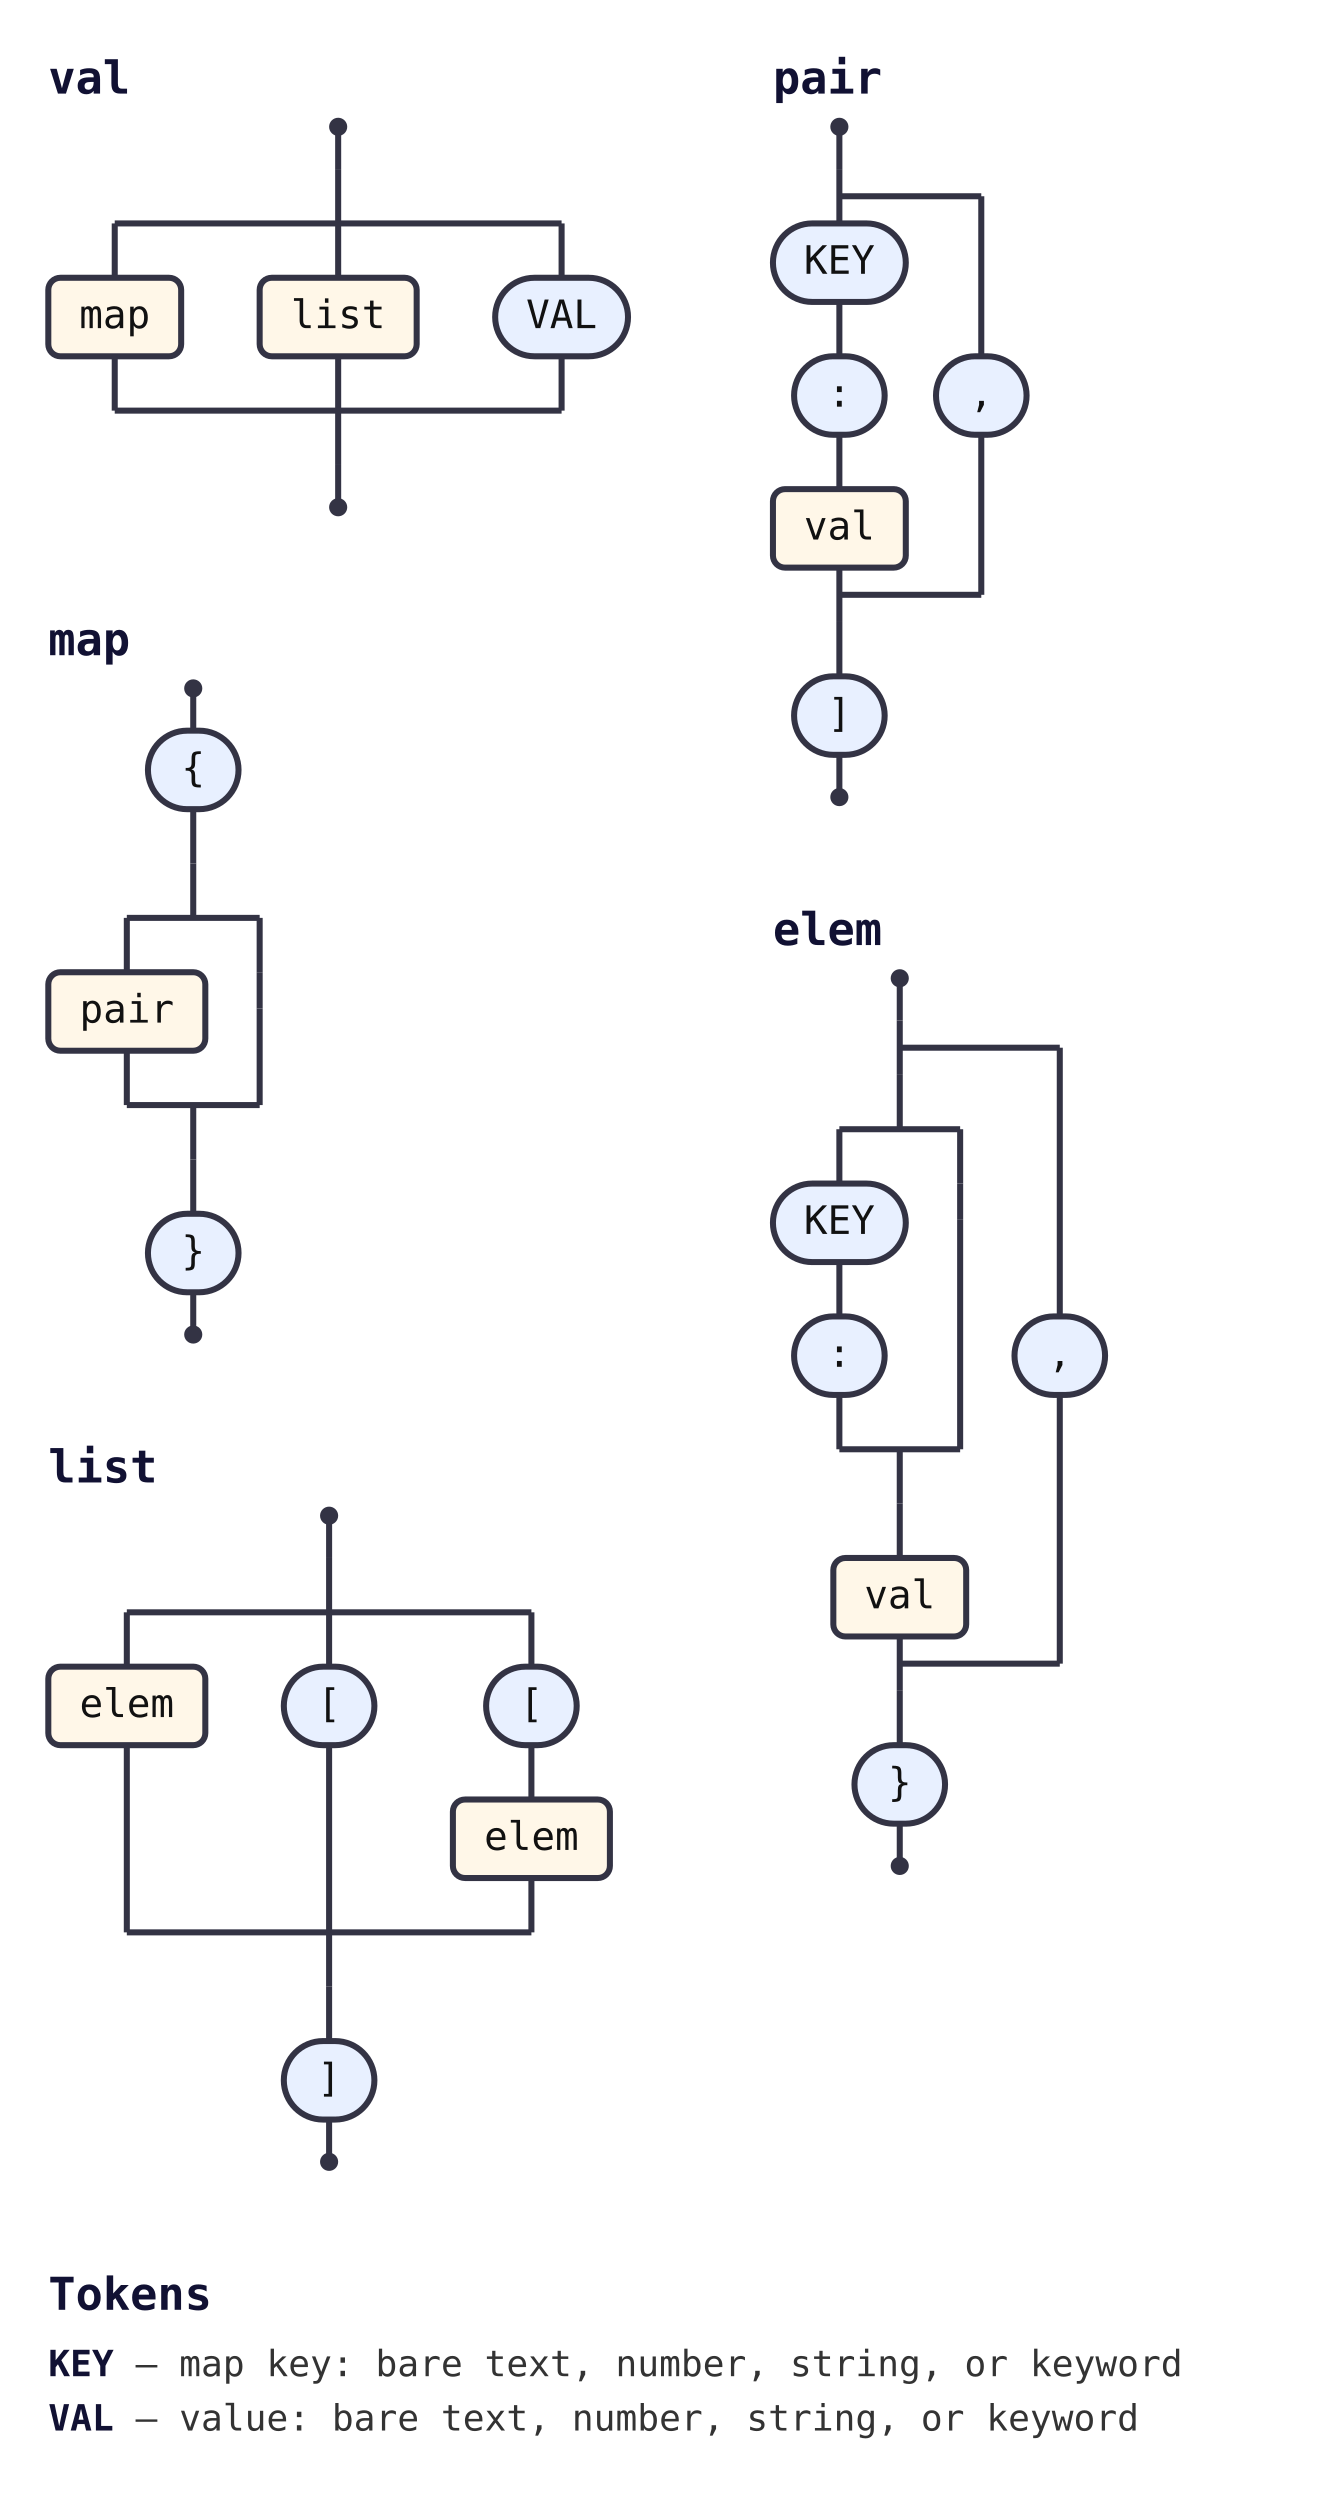
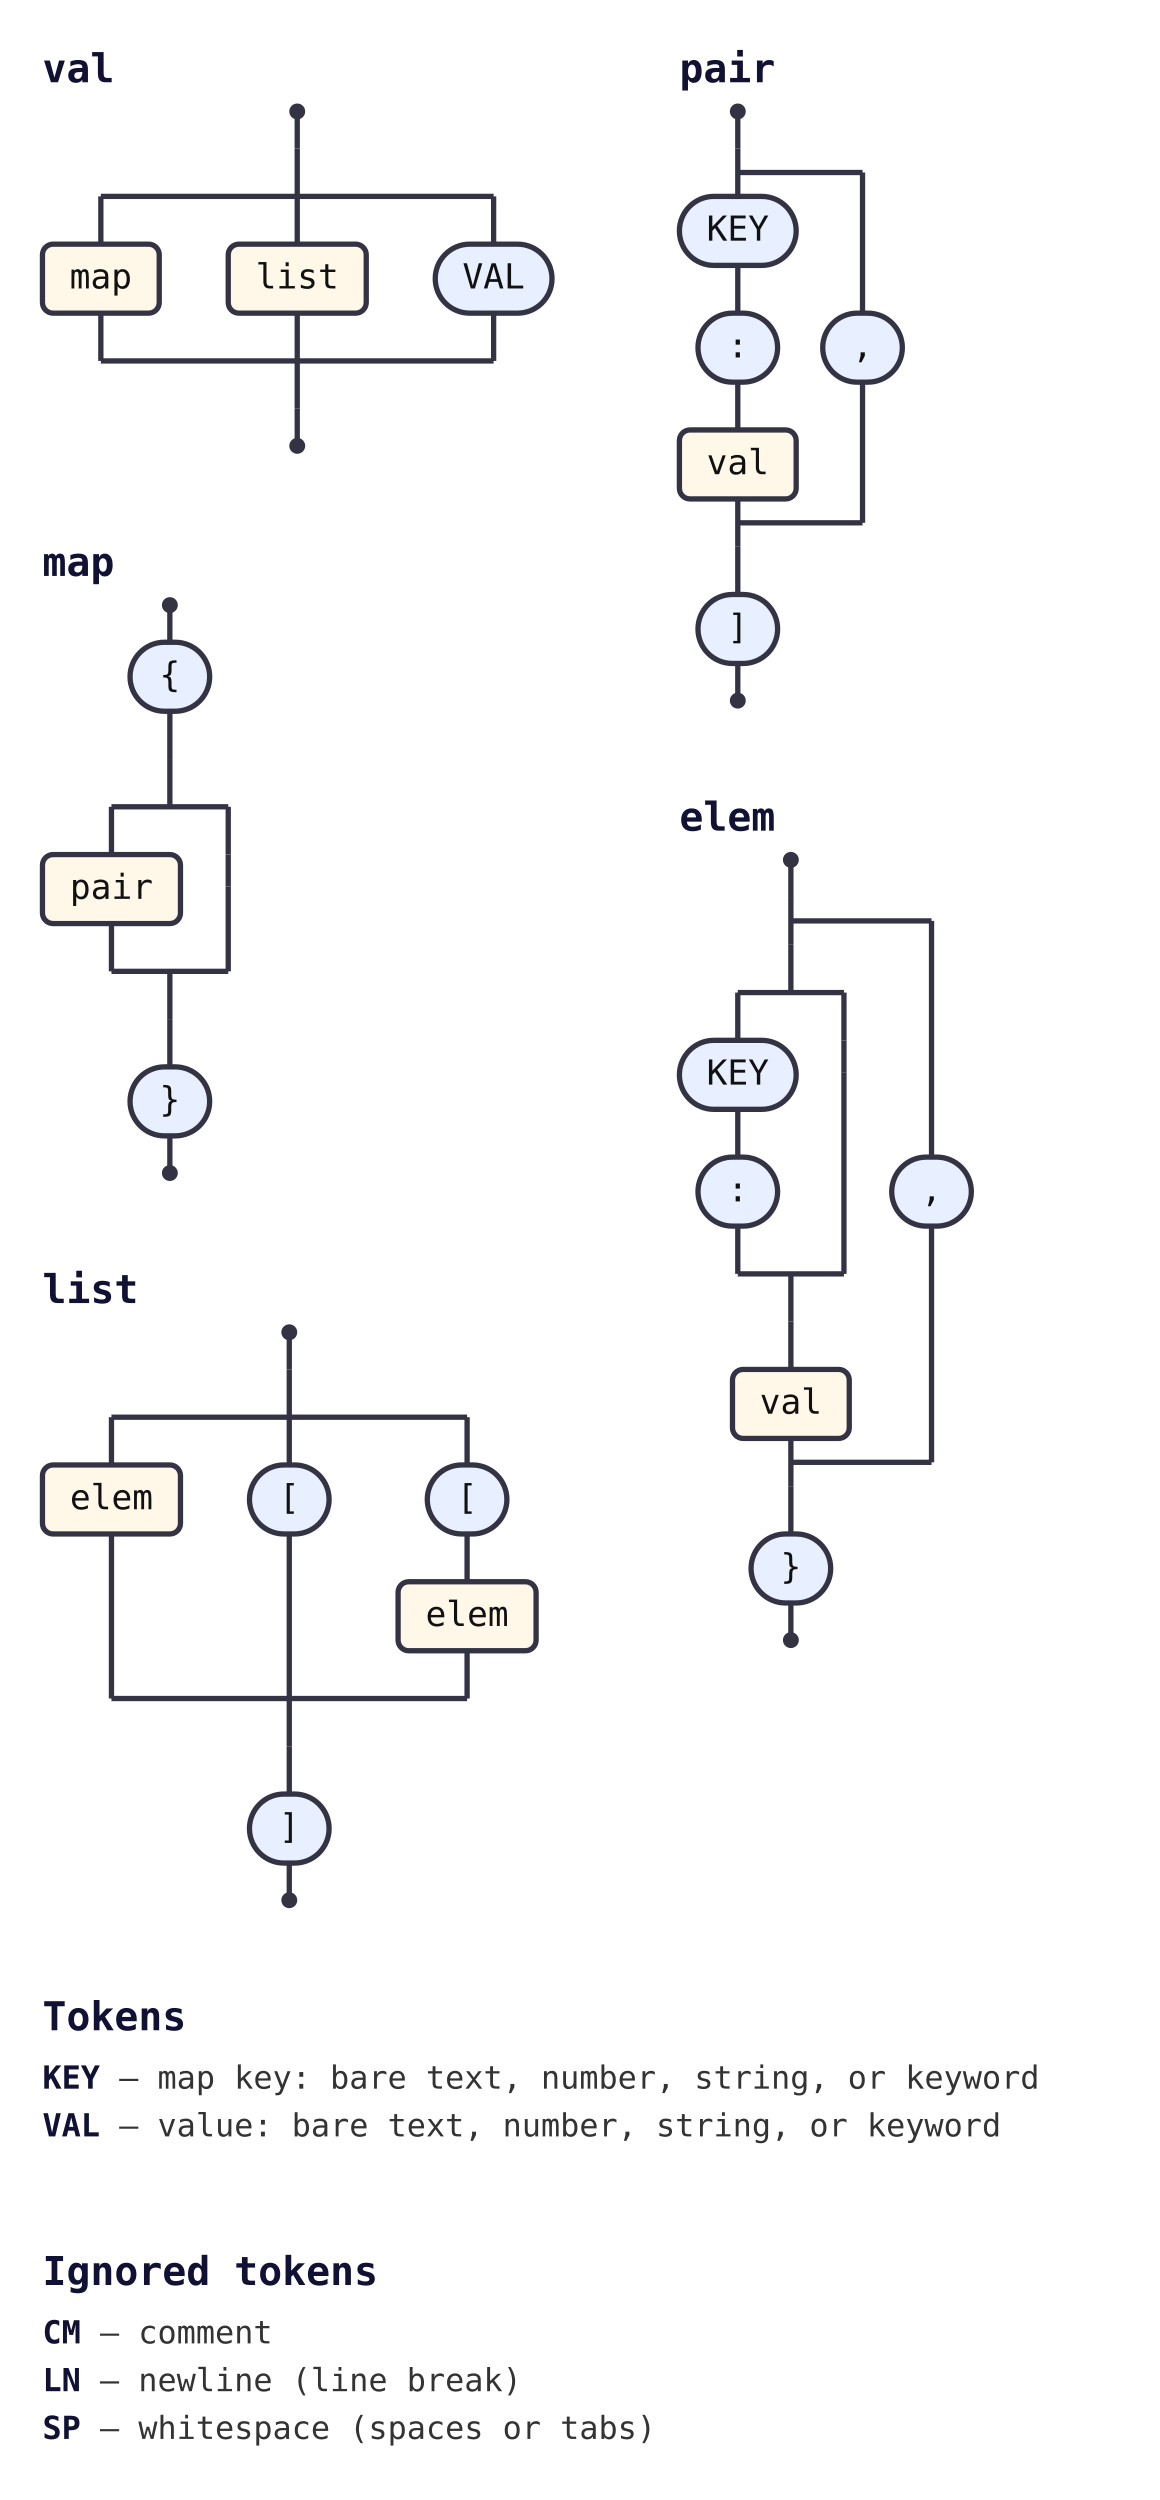
- <svg xmlns="http://www.w3.org/2000/svg" class="railroad" width="437" height="828" viewBox="0 0 437 828">
+ <svg xmlns="http://www.w3.org/2000/svg" class="railroad" width="437" height="942" viewBox="0 0 437 942">
  <style>svg.railroad{background:#fff;font-family:monospace;font-size:13px}.rr-line{stroke:#334;stroke-width:2;fill:none}.rr-cap{fill:#334}.rr-term{fill:#e8f0ff;stroke:#334;stroke-width:2}.rr-nonterm{fill:#fff7e8;stroke:#334;stroke-width:2}.rr-label{fill:#111;text-anchor:middle;dominant-baseline:middle}.rr-comment{fill:#666;font-style:italic;text-anchor:middle;dominant-baseline:middle}.rr-title{fill:#113;font-weight:bold;font-size:15px}.rr-legend{fill:#333;font-size:12px}.rr-legend-tok{fill:#113;font-weight:bold}a:hover .rr-nonterm{fill:#ffe6b3;cursor:pointer}</style>
  <g>
    <g id="val">
      <text class="rr-title" x="16" y="31">val</text>
      <circle class="rr-cap" cx="112" cy="42" r="3" />
      <path class="rr-line" d="M112 42V56" />
      <path class="rr-line" d="M112 56V74" />
      <path class="rr-line" d="M38 74H186" />
      <path class="rr-line" d="M38 136H186" />
      <path class="rr-line" d="M112 136V154" />
      <path class="rr-line" d="M38 74V92" />
      <a href="#map">
        <rect class="rr-nonterm" x="16" y="92" width="44" height="26" rx="4" ry="4" />
        <text class="rr-label" x="38" y="105">map</text>
      </a>
      <path class="rr-line" d="M38 118V136" />
      <path class="rr-line" d="M112 74V92" />
      <a href="#list">
        <rect class="rr-nonterm" x="86" y="92" width="52" height="26" rx="4" ry="4" />
        <text class="rr-label" x="112" y="105">list</text>
      </a>
      <path class="rr-line" d="M112 118V136" />
      <path class="rr-line" d="M186 74V92" />
      <rect class="rr-term" x="164" y="92" width="44" height="26" rx="13" ry="13" />
      <text class="rr-label" x="186" y="105">VAL</text>
      <path class="rr-line" d="M186 118V136" />
      <path class="rr-line" d="M112 154V168" />
      <circle class="rr-cap" cx="112" cy="168" r="3" />
    </g>
    <g id="map">
      <text class="rr-title" x="16" y="217">map</text>
      <circle class="rr-cap" cx="64" cy="228" r="3" />
      <path class="rr-line" d="M64 228V242" />
      <rect class="rr-term" x="49" y="242" width="30" height="26" rx="13" ry="13" />
      <text class="rr-label" x="64" y="255">{</text>
      <path class="rr-line" d="M64 268V286" />
      <path class="rr-line" d="M64 286V304" />
      <path class="rr-line" d="M42 304H86" />
      <path class="rr-line" d="M42 366H86" />
      <path class="rr-line" d="M64 366V384" />
      <path class="rr-line" d="M42 304V322" />
      <a href="#pair">
        <rect class="rr-nonterm" x="16" y="322" width="52" height="26" rx="4" ry="4" />
        <text class="rr-label" x="42" y="335">pair</text>
      </a>
      <path class="rr-line" d="M42 348V366" />
      <path class="rr-line" d="M86 304V322" />
      <path class="rr-line" d="M86 322V334" />
      <path class="rr-line" d="M86 334V366" />
      <path class="rr-line" d="M64 384V402" />
      <rect class="rr-term" x="49" y="402" width="30" height="26" rx="13" ry="13" />
      <text class="rr-label" x="64" y="415">}</text>
      <path class="rr-line" d="M64 428V442" />
      <circle class="rr-cap" cx="64" cy="442" r="3" />
    </g>
    <g id="list">
      <text class="rr-title" x="16" y="491">list</text>
      <circle class="rr-cap" cx="109" cy="502" r="3" />
      <path class="rr-line" d="M109 502V516" />
      <path class="rr-line" d="M109 516V534" />
      <path class="rr-line" d="M42 534H176" />
      <path class="rr-line" d="M42 640H176" />
      <path class="rr-line" d="M109 640V658" />
      <path class="rr-line" d="M42 534V552" />
      <a href="#elem">
        <rect class="rr-nonterm" x="16" y="552" width="52" height="26" rx="4" ry="4" />
        <text class="rr-label" x="42" y="565">elem</text>
      </a>
      <path class="rr-line" d="M42 578V640" />
      <path class="rr-line" d="M109 534V552" />
      <rect class="rr-term" x="94" y="552" width="30" height="26" rx="13" ry="13" />
      <text class="rr-label" x="109" y="565">[</text>
      <path class="rr-line" d="M109 578V640" />
      <path class="rr-line" d="M176 534V552" />
      <rect class="rr-term" x="161" y="552" width="30" height="26" rx="13" ry="13" />
      <text class="rr-label" x="176" y="565">[</text>
      <path class="rr-line" d="M176 578V596" />
      <a href="#elem">
        <rect class="rr-nonterm" x="150" y="596" width="52" height="26" rx="4" ry="4" />
        <text class="rr-label" x="176" y="609">elem</text>
      </a>
      <path class="rr-line" d="M176 622V640" />
      <path class="rr-line" d="M109 658V676" />
      <rect class="rr-term" x="94" y="676" width="30" height="26" rx="13" ry="13" />
      <text class="rr-label" x="109" y="689">]</text>
      <path class="rr-line" d="M109 702V716" />
      <circle class="rr-cap" cx="109" cy="716" r="3" />
    </g>
    <g id="pair">
      <text class="rr-title" x="256" y="31">pair</text>
      <circle class="rr-cap" cx="278" cy="42" r="3" />
      <path class="rr-line" d="M278 42V56" />
      <path class="rr-line" d="M278 56V74" />
      <rect class="rr-term" x="256" y="74" width="44" height="26" rx="13" ry="13" />
      <text class="rr-label" x="278" y="87">KEY</text>
      <path class="rr-line" d="M278 100V118" />
      <rect class="rr-term" x="263" y="118" width="30" height="26" rx="13" ry="13" />
      <text class="rr-label" x="278" y="131">:</text>
      <path class="rr-line" d="M278 144V162" />
      <a href="#val">
        <rect class="rr-nonterm" x="256" y="162" width="44" height="26" rx="4" ry="4" />
        <text class="rr-label" x="278" y="175">val</text>
      </a>
      <path class="rr-line" d="M278 188V206" />
      <path class="rr-line" d="M278 197H325" />
      <path class="rr-line" d="M278 65H325" />
      <path class="rr-line" d="M325 144V197" />
      <path class="rr-line" d="M325 65V118" />
      <rect class="rr-term" x="310" y="118" width="30" height="26" rx="13" ry="13" />
      <text class="rr-label" x="325" y="131">,</text>
      <path class="rr-line" d="M278 206V224" />
      <rect class="rr-term" x="263" y="224" width="30" height="26" rx="13" ry="13" />
      <text class="rr-label" x="278" y="237">]</text>
      <path class="rr-line" d="M278 250V264" />
      <circle class="rr-cap" cx="278" cy="264" r="3" />
    </g>
    <g id="elem">
      <text class="rr-title" x="256" y="313">elem</text>
      <circle class="rr-cap" cx="298" cy="324" r="3" />
      <path class="rr-line" d="M298 324V338" />
      <path class="rr-line" d="M298 338V356" />
      <path class="rr-line" d="M298 356V374" />
      <path class="rr-line" d="M278 374H318" />
      <path class="rr-line" d="M278 480H318" />
      <path class="rr-line" d="M298 480V498" />
      <path class="rr-line" d="M278 374V392" />
      <rect class="rr-term" x="256" y="392" width="44" height="26" rx="13" ry="13" />
      <text class="rr-label" x="278" y="405">KEY</text>
      <path class="rr-line" d="M278 418V436" />
      <rect class="rr-term" x="263" y="436" width="30" height="26" rx="13" ry="13" />
      <text class="rr-label" x="278" y="449">:</text>
      <path class="rr-line" d="M278 462V480" />
      <path class="rr-line" d="M318 374V392" />
      <path class="rr-line" d="M318 392V404" />
      <path class="rr-line" d="M318 404V480" />
      <path class="rr-line" d="M298 498V516" />
      <a href="#val">
        <rect class="rr-nonterm" x="276" y="516" width="44" height="26" rx="4" ry="4" />
        <text class="rr-label" x="298" y="529">val</text>
      </a>
      <path class="rr-line" d="M298 542V560" />
      <path class="rr-line" d="M298 551H351" />
      <path class="rr-line" d="M298 347H351" />
      <path class="rr-line" d="M351 462V551" />
      <path class="rr-line" d="M351 347V436" />
      <rect class="rr-term" x="336" y="436" width="30" height="26" rx="13" ry="13" />
      <text class="rr-label" x="351" y="449">,</text>
      <path class="rr-line" d="M298 560V578" />
      <rect class="rr-term" x="283" y="578" width="30" height="26" rx="13" ry="13" />
      <text class="rr-label" x="298" y="591">}</text>
      <path class="rr-line" d="M298 604V618" />
      <circle class="rr-cap" cx="298" cy="618" r="3" />
    </g>
    <text class="rr-title" x="16" y="765">Tokens</text>
    <text class="rr-legend" x="16" y="787">
      <tspan class="rr-legend-tok">KEY</tspan>  —  map key: bare text, number, string, or keyword</text>
    <text class="rr-legend" x="16" y="805">
      <tspan class="rr-legend-tok">VAL</tspan>  —  value: bare text, number, string, or keyword</text>
+     <text class="rr-title" x="16" y="861">Ignored tokens</text>
+     <text class="rr-legend" x="16" y="883">
+       <tspan class="rr-legend-tok">CM</tspan>  —  comment</text>
+     <text class="rr-legend" x="16" y="901">
+       <tspan class="rr-legend-tok">LN</tspan>  —  newline (line break)</text>
+     <text class="rr-legend" x="16" y="919">
+       <tspan class="rr-legend-tok">SP</tspan>  —  whitespace (spaces or tabs)</text>
  </g>
</svg>
